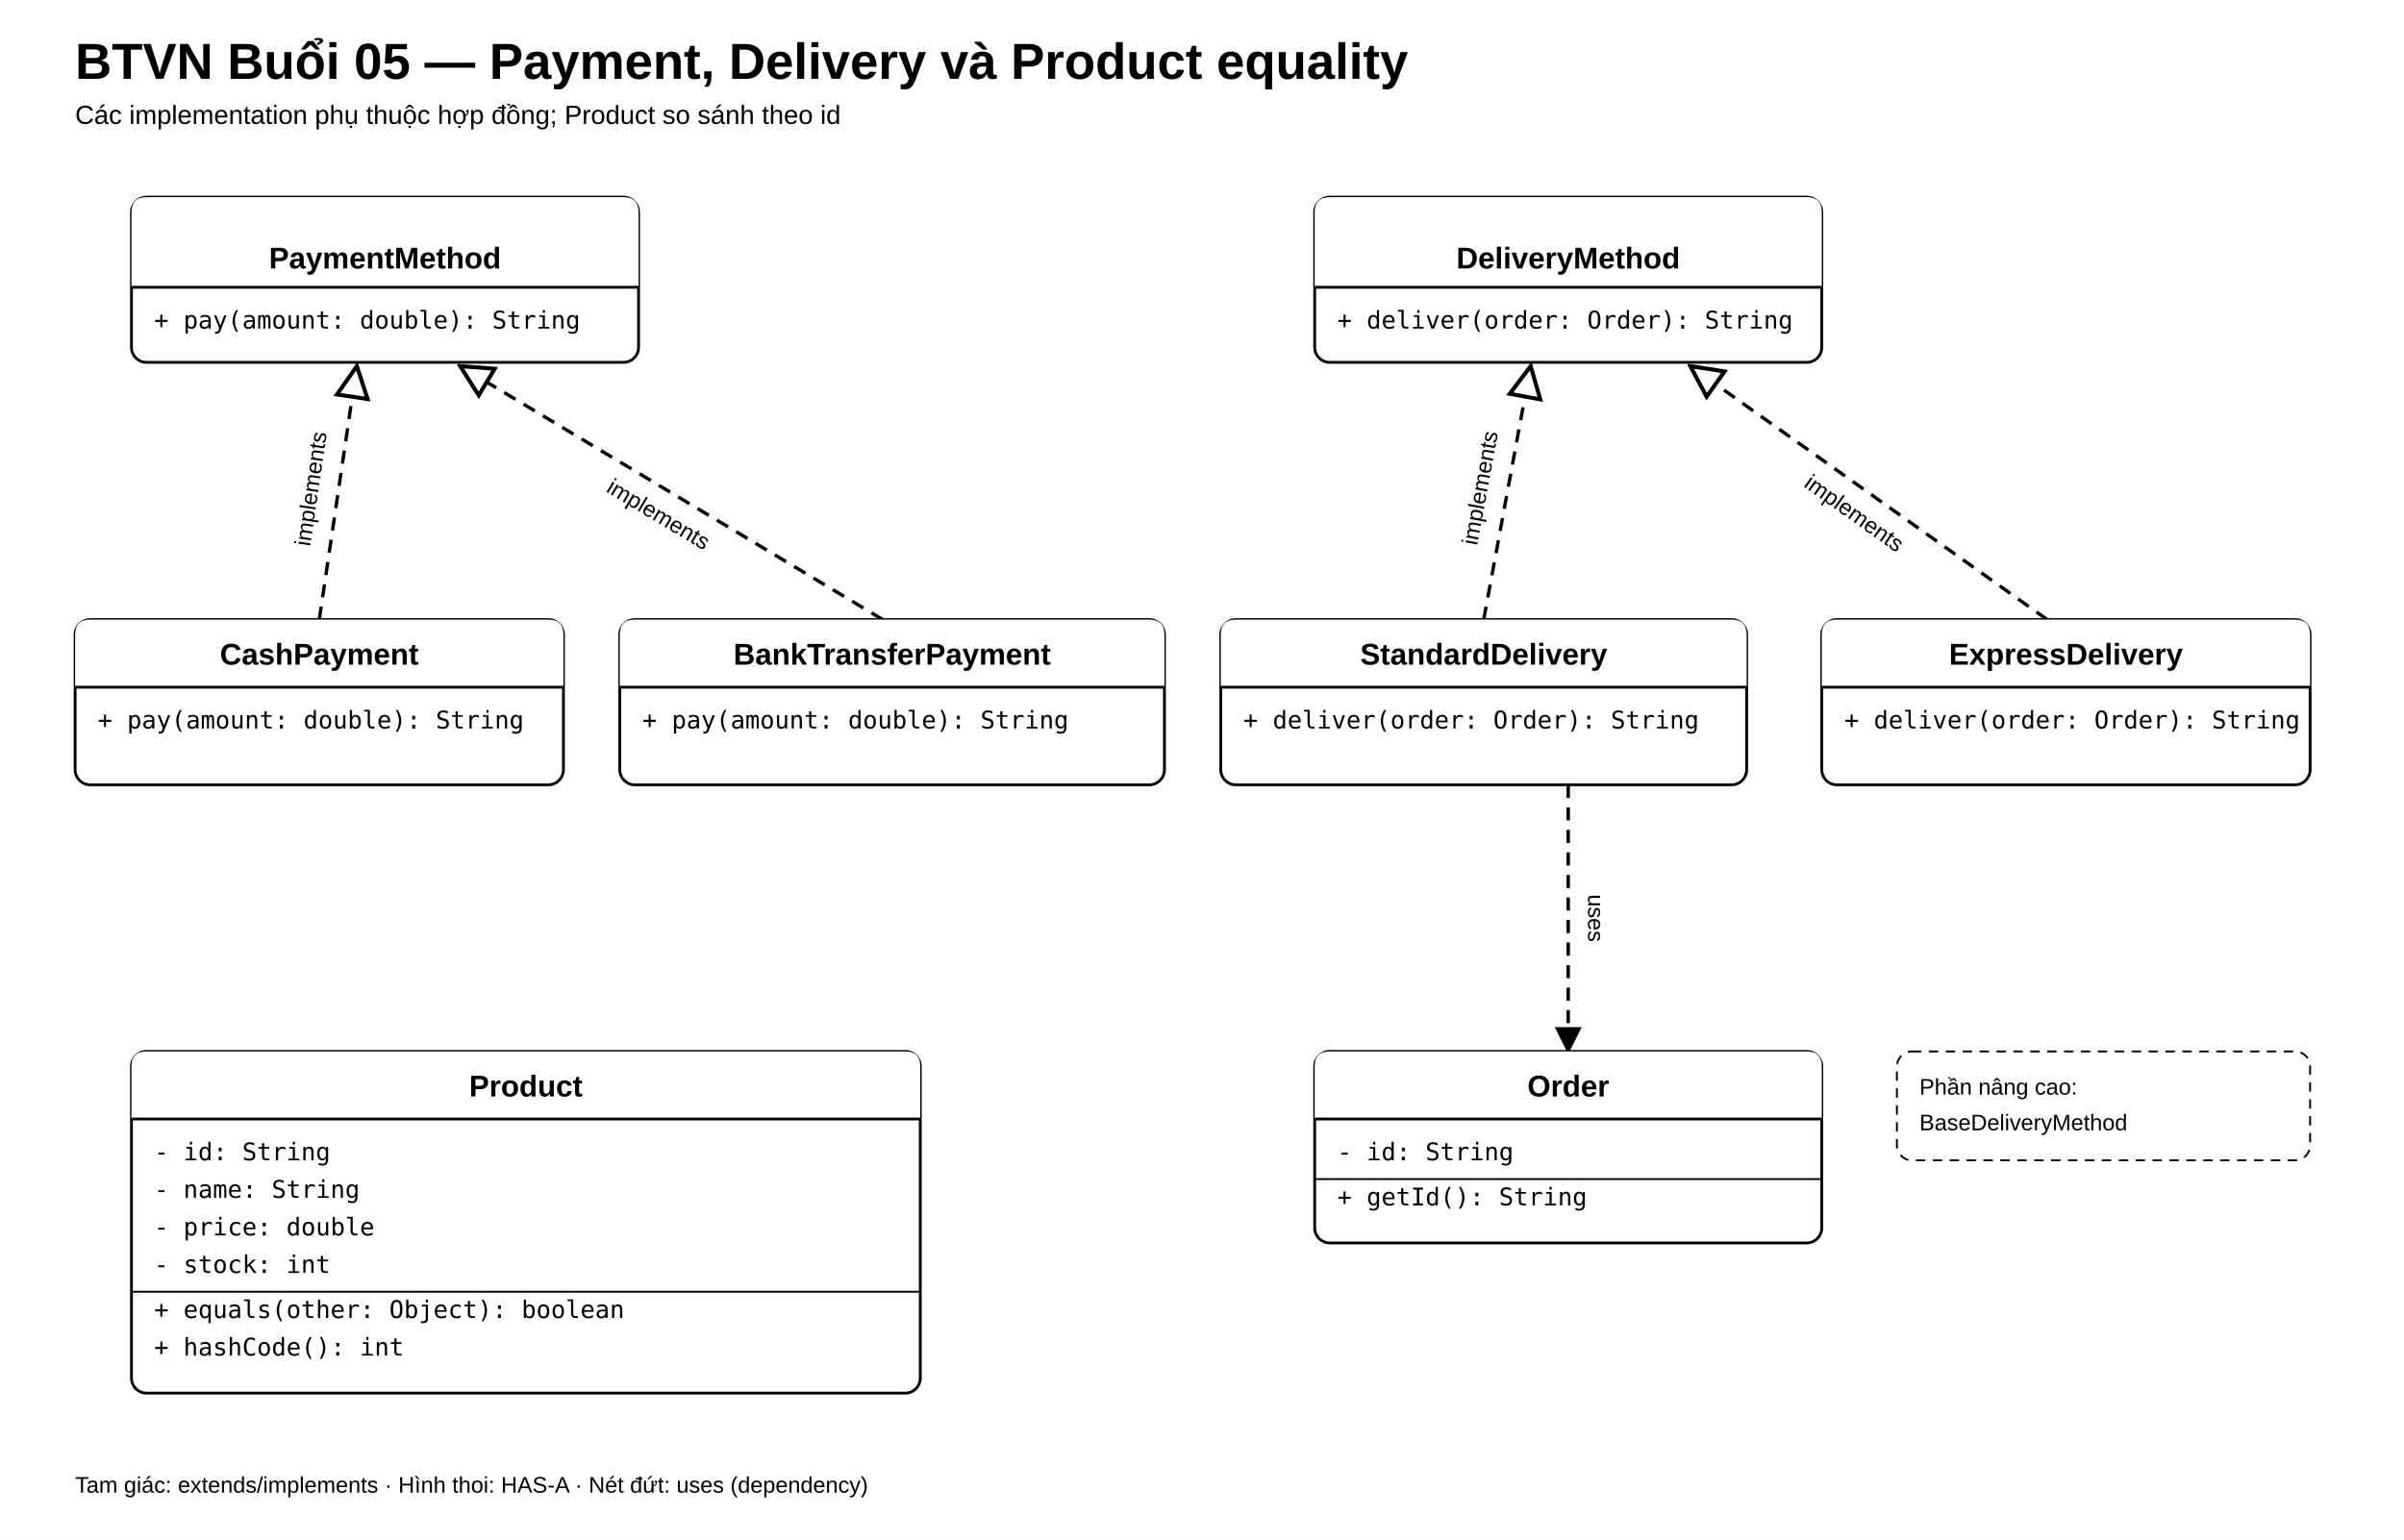
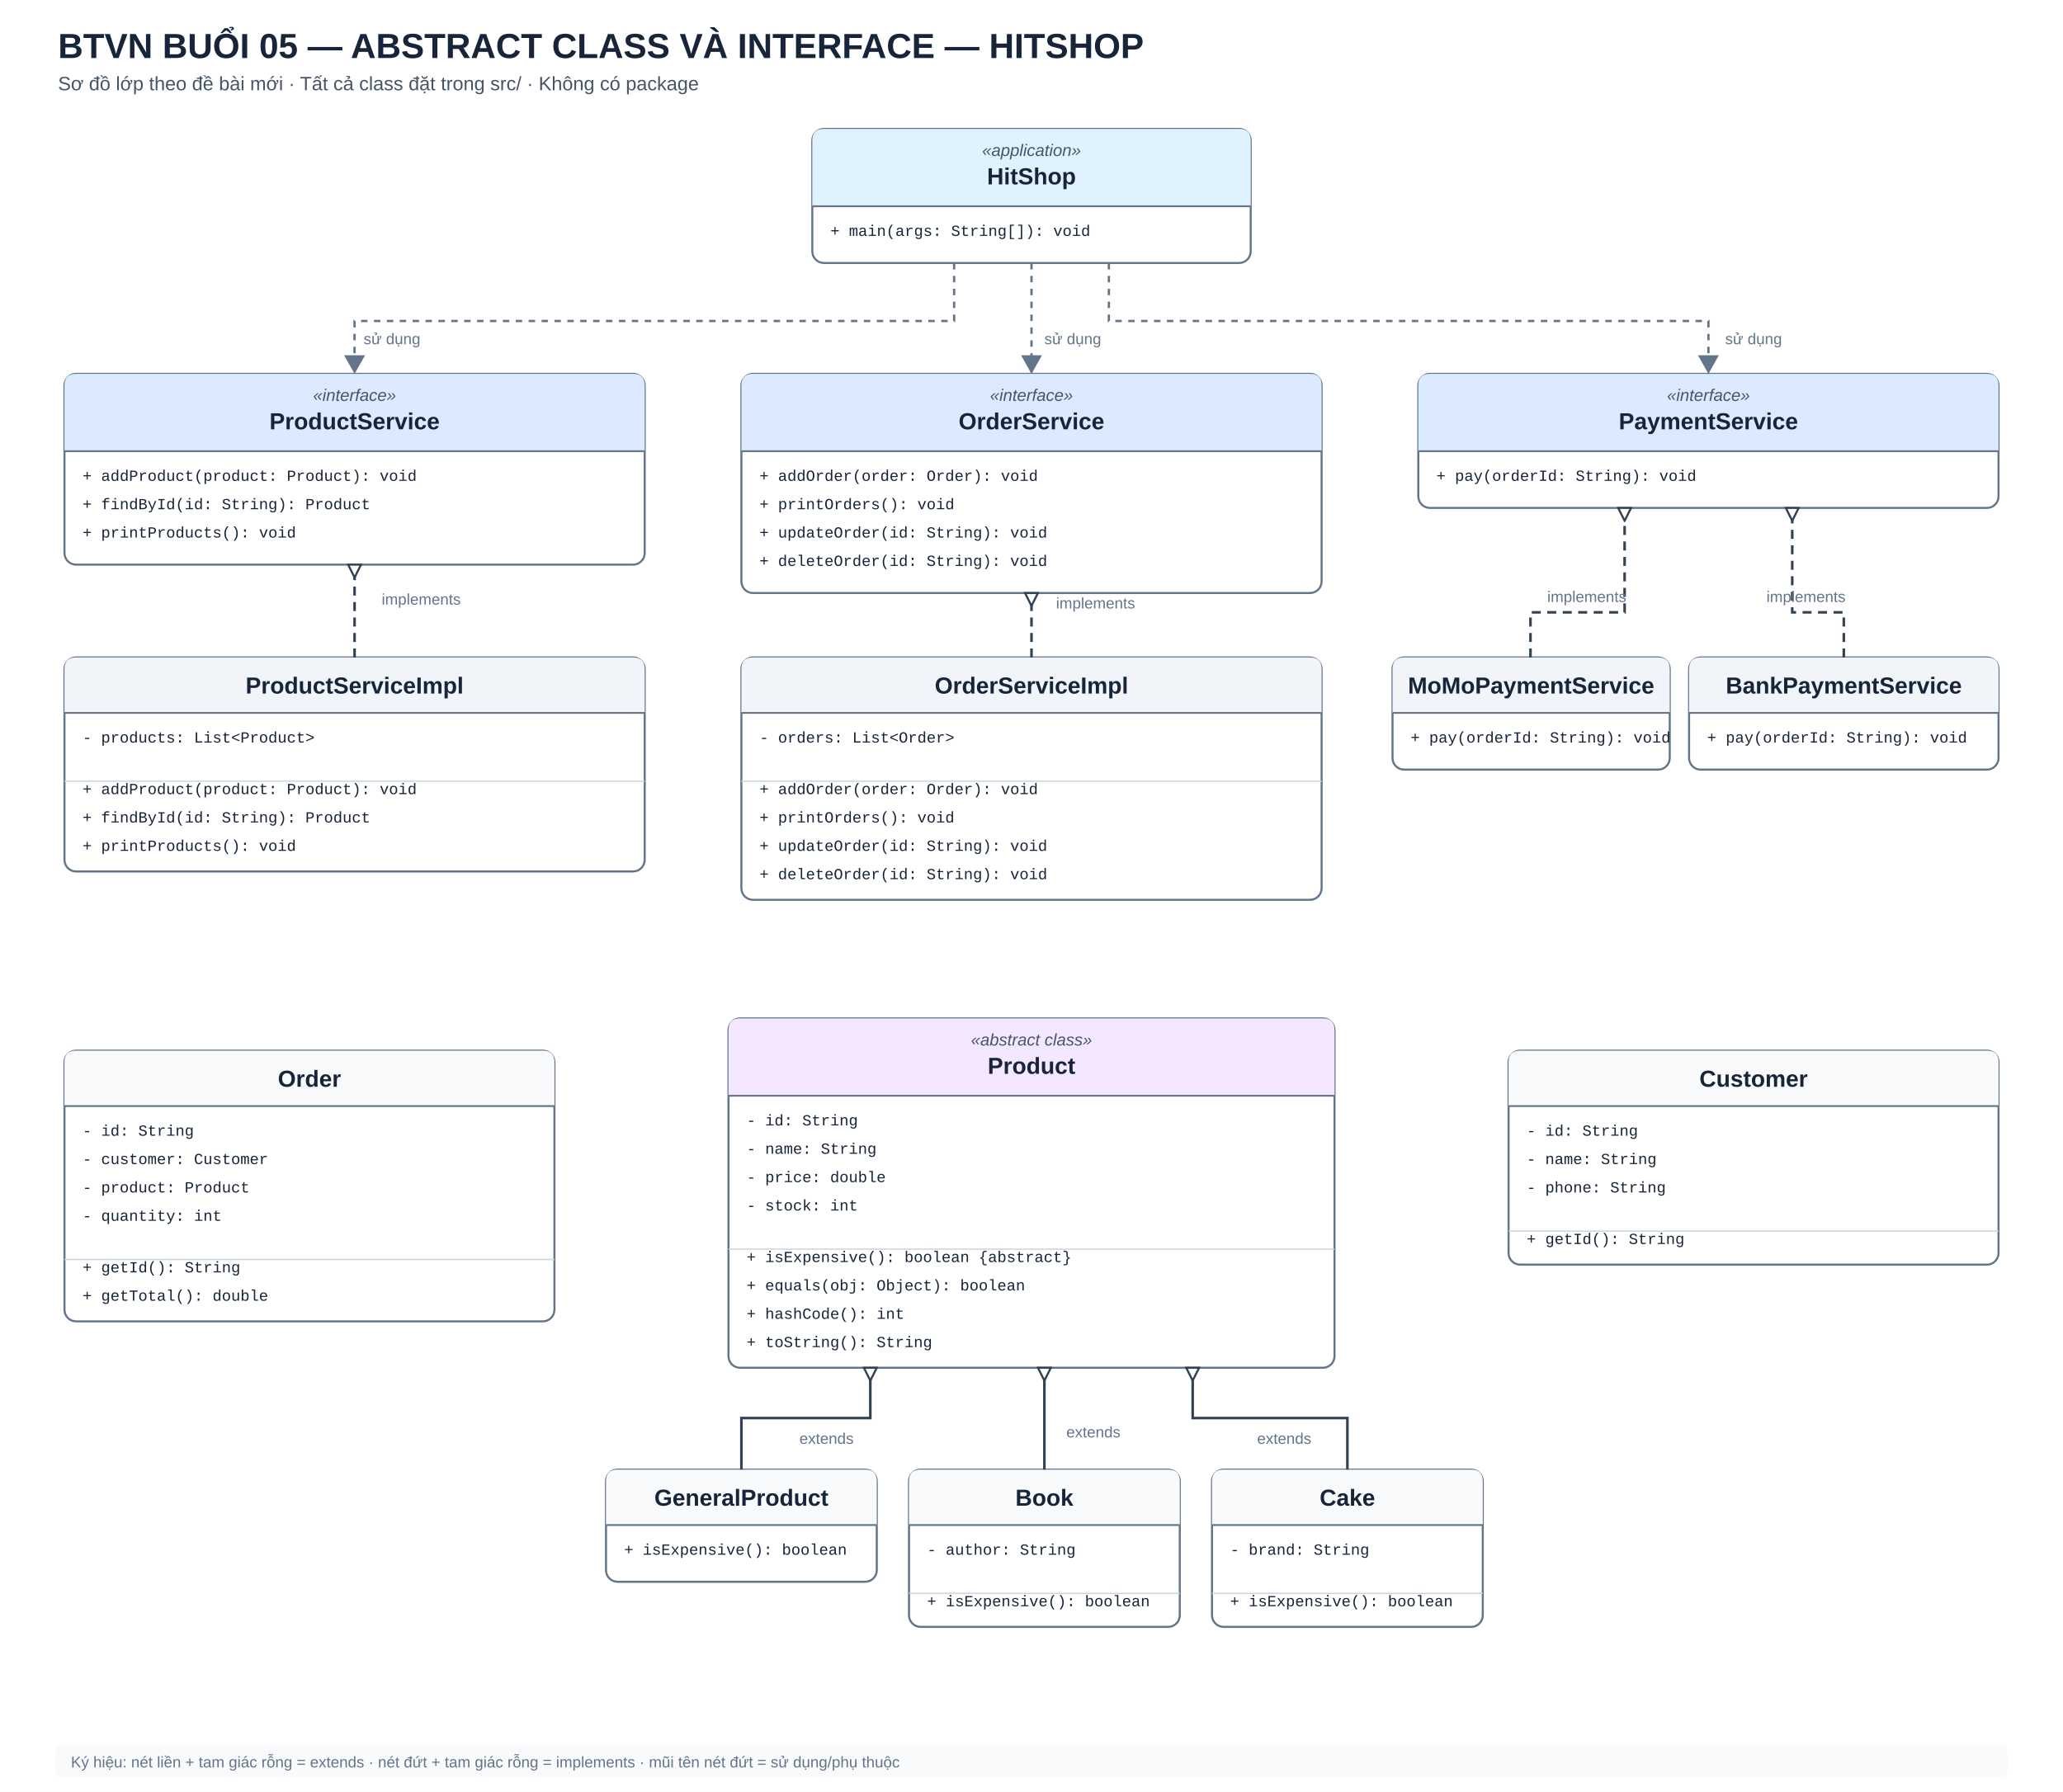
- <svg xmlns="http://www.w3.org/2000/svg" width="1280" height="820" viewBox="0 0 1280 820" role="img" aria-labelledby="title desc">
+ <svg xmlns="http://www.w3.org/2000/svg" width="1600" height="1390" viewBox="0 0 1600 1390" role="img" aria-labelledby="diagramTitle diagramDesc">
  <defs>
-     <marker id="arrow" viewBox="0 0 10 10" refX="9" refY="5" markerWidth="8" markerHeight="8" orient="auto">
-       <path d="M 0 0 L 10 5 L 0 10 z" fill="#000000" />
+     <marker id="triangleArrow" markerWidth="12" markerHeight="12" refX="11" refY="6" orient="auto" markerUnits="userSpaceOnUse">
+       <path d="M1,6 L11,1 L11,11 Z" fill="#fff" stroke="#334155" stroke-width="1.6" />
    </marker>
-     <marker id="arrowSmall" viewBox="0 0 10 10" refX="9" refY="5" markerWidth="6" markerHeight="6" orient="auto">
-       <path d="M 0 0 L 10 5 L 0 10 z" fill="#000000" />
-     </marker>
-     <marker id="triangle" viewBox="0 0 12 12" refX="11" refY="6" markerWidth="11" markerHeight="11" orient="auto">
-       <path d="M 1 1 L 11 6 L 1 11 z" fill="#FFFFFF" stroke="#000000" stroke-width="1.3" />
-     </marker>
-     <marker id="diamond" viewBox="0 0 14 10" refX="13" refY="5" markerWidth="12" markerHeight="10" orient="auto">
-       <path d="M 1 5 L 6 1 L 13 5 L 6 9 z" fill="#000000" />
+     <marker id="use" markerWidth="9" markerHeight="9" refX="8" refY="4.5" orient="auto">
+       <path d="M0,0 L8,4.5 L0,9 Z" fill="#64748b" />
    </marker>
  </defs>
  <style>
-     .title { font: 700 27px Arial, sans-serif; fill: #000000; }
-     .subtitle { font: 14px Arial, sans-serif; fill: #000000; }
-     .class-title { font: 700 16px Arial, sans-serif; fill: #000000; }
-     .member { font: 13px Consolas, monospace; fill: #000000; }
-     .method { fill: #000000; }
-     .edge-label { font: 12px Arial, sans-serif; fill: #000000; }
-     .note { font: 12px Arial, sans-serif; fill: #000000; }
-     .legend { font: 12px Arial, sans-serif; fill: #000000; }
-   </style>
-   <rect width="100%" height="100%" fill="#FFFFFF" />
-   <text x="40" y="42" class="title">BTVN Buổi 05 — Payment, Delivery và Product equality</text>
-   <text x="40" y="66" class="subtitle">Các implementation phụ thuộc hợp đồng; Product so sánh theo id</text>
-   <path d="M 170 330 L 190 195" fill="none" stroke="#000000" stroke-width="1.8" stroke-dasharray="7 5" marker-end="url(#triangle)" />
-   <text x="166.2" y="260.4" text-anchor="middle" dominant-baseline="middle" transform="rotate(-81.6 166.2 260.4)" class="edge-label">implements</text>
-   <path d="M 470 330 L 245 195" fill="none" stroke="#000000" stroke-width="1.8" stroke-dasharray="7 5" marker-end="url(#triangle)" />
-   <text x="350.3" y="274.5" text-anchor="middle" dominant-baseline="middle" transform="rotate(31.0 350.3 274.5)" class="edge-label">implements</text>
-   <path d="M 790 330 L 815 195" fill="none" stroke="#000000" stroke-width="1.8" stroke-dasharray="7 5" marker-end="url(#triangle)" />
-   <text x="788.7" y="260.0" text-anchor="middle" dominant-baseline="middle" transform="rotate(-79.5 788.7 260.0)" class="edge-label">implements</text>
-   <path d="M 1090 330 L 900 195" fill="none" stroke="#000000" stroke-width="1.8" stroke-dasharray="7 5" marker-end="url(#triangle)" />
-   <text x="986.9" y="273.9" text-anchor="middle" dominant-baseline="middle" transform="rotate(35.4 986.9 273.9)" class="edge-label">implements</text>
-   <path d="M 835 418 L 835 560" fill="none" stroke="#000000" stroke-width="1.8" stroke-dasharray="7 5" marker-end="url(#arrow)" />
-   <text x="849.0" y="489.0" text-anchor="middle" dominant-baseline="middle" transform="rotate(90.0 849.0 489.0)" class="edge-label">uses</text>
-   <g class="class-box">
-     <rect x="70" y="105" width="270" height="88" rx="8" fill="#FFFFFF" stroke="#000000" stroke-width="1.5" />
-     <path d="M 78 105 H 332 Q 340 105 340 113 V 153 H 70 V 113 Q 70 105 78 105" fill="#FFFFFF" />
-     <line x1="70" y1="153" x2="340" y2="153" stroke="#000000" stroke-width="1.5" />
-     <text x="205" y="143" text-anchor="middle" class="class-title">PaymentMethod</text>
-     <text x="82" y="175" class="member method">+ pay(amount: double): String</text>
-   </g>
-   <g class="class-box">
-     <rect x="40" y="330" width="260" height="88" rx="8" fill="#FFFFFF" stroke="#000000" stroke-width="1.5" />
-     <path d="M 48 330 H 292 Q 300 330 300 338 V 366 H 40 V 338 Q 40 330 48 330" fill="#FFFFFF" />
-     <line x1="40" y1="366" x2="300" y2="366" stroke="#000000" stroke-width="1.5" />
-     <text x="170" y="354" text-anchor="middle" class="class-title">CashPayment</text>
-     <text x="52" y="388" class="member method">+ pay(amount: double): String</text>
-   </g>
-   <g class="class-box">
-     <rect x="330" y="330" width="290" height="88" rx="8" fill="#FFFFFF" stroke="#000000" stroke-width="1.5" />
-     <path d="M 338 330 H 612 Q 620 330 620 338 V 366 H 330 V 338 Q 330 330 338 330" fill="#FFFFFF" />
-     <line x1="330" y1="366" x2="620" y2="366" stroke="#000000" stroke-width="1.5" />
-     <text x="475" y="354" text-anchor="middle" class="class-title">BankTransferPayment</text>
-     <text x="342" y="388" class="member method">+ pay(amount: double): String</text>
-   </g>
-   <g class="class-box">
-     <rect x="700" y="105" width="270" height="88" rx="8" fill="#FFFFFF" stroke="#000000" stroke-width="1.5" />
-     <path d="M 708 105 H 962 Q 970 105 970 113 V 153 H 700 V 113 Q 700 105 708 105" fill="#FFFFFF" />
-     <line x1="700" y1="153" x2="970" y2="153" stroke="#000000" stroke-width="1.5" />
-     <text x="835" y="143" text-anchor="middle" class="class-title">DeliveryMethod</text>
-     <text x="712" y="175" class="member method">+ deliver(order: Order): String</text>
-   </g>
-   <g class="class-box">
-     <rect x="650" y="330" width="280" height="88" rx="8" fill="#FFFFFF" stroke="#000000" stroke-width="1.5" />
-     <path d="M 658 330 H 922 Q 930 330 930 338 V 366 H 650 V 338 Q 650 330 658 330" fill="#FFFFFF" />
-     <line x1="650" y1="366" x2="930" y2="366" stroke="#000000" stroke-width="1.5" />
-     <text x="790" y="354" text-anchor="middle" class="class-title">StandardDelivery</text>
-     <text x="662" y="388" class="member method">+ deliver(order: Order): String</text>
-   </g>
-   <g class="class-box">
-     <rect x="970" y="330" width="260" height="88" rx="8" fill="#FFFFFF" stroke="#000000" stroke-width="1.5" />
-     <path d="M 978 330 H 1222 Q 1230 330 1230 338 V 366 H 970 V 338 Q 970 330 978 330" fill="#FFFFFF" />
-     <line x1="970" y1="366" x2="1230" y2="366" stroke="#000000" stroke-width="1.5" />
-     <text x="1100" y="354" text-anchor="middle" class="class-title">ExpressDelivery</text>
-     <text x="982" y="388" class="member method">+ deliver(order: Order): String</text>
-   </g>
-   <g class="class-box">
-     <rect x="700" y="560" width="270" height="102" rx="8" fill="#FFFFFF" stroke="#000000" stroke-width="1.5" />
-     <path d="M 708 560 H 962 Q 970 560 970 568 V 596 H 700 V 568 Q 700 560 708 560" fill="#FFFFFF" />
-     <line x1="700" y1="596" x2="970" y2="596" stroke="#000000" stroke-width="1.5" />
-     <text x="835" y="584" text-anchor="middle" class="class-title">Order</text>
-     <text x="712" y="618" class="member">- id: String</text>
-     <line x1="700" y1="628" x2="970" y2="628" stroke="#000000" />
-     <text x="712" y="642" class="member method">+ getId(): String</text>
-   </g>
-   <g class="class-box">
-     <rect x="70" y="560" width="420" height="182" rx="8" fill="#FFFFFF" stroke="#000000" stroke-width="1.5" />
-     <path d="M 78 560 H 482 Q 490 560 490 568 V 596 H 70 V 568 Q 70 560 78 560" fill="#FFFFFF" />
-     <line x1="70" y1="596" x2="490" y2="596" stroke="#000000" stroke-width="1.5" />
-     <text x="280" y="584" text-anchor="middle" class="class-title">Product</text>
-     <text x="82" y="618" class="member">- id: String</text>
-     <text x="82" y="638" class="member">- name: String</text>
-     <text x="82" y="658" class="member">- price: double</text>
-     <text x="82" y="678" class="member">- stock: int</text>
-     <line x1="70" y1="688" x2="490" y2="688" stroke="#000000" />
-     <text x="82" y="702" class="member method">+ equals(other: Object): boolean</text>
-     <text x="82" y="722" class="member method">+ hashCode(): int</text>
+ text{font-family:Arial, sans-serif;fill:#182439}
+ .title{font-weight:700;font-size:27px}
+ .subtitle{font-size:15px;fill:#475569}
+ .head{font-weight:700;font-size:18px}
+ .stereotype{font-size:13px;font-style:italic;fill:#475569}
+ .member{font-family:Consolas,'Courier New',monospace;font-size:12px}
+ .small{font-size:12px;fill:#64748b}
+ .inherit{fill:none;stroke:#334155;stroke-width:2;marker-end:url(#triangleArrow)}
+ .implement{fill:none;stroke:#334155;stroke-width:2;stroke-dasharray:7 5;marker-end:url(#triangleArrow)}
+ .dep{fill:none;stroke:#64748b;stroke-width:1.8;stroke-dasharray:5 5;marker-end:url(#use)}
+ .assoc{fill:none;stroke:#64748b;stroke-width:1.8;marker-end:url(#use)}
+ </style>
+   <rect width="1600" height="1390" fill="#fff" />
+   <text x="45" y="45" class="title">BTVN BUỔI 05 — ABSTRACT CLASS VÀ INTERFACE — HITSHOP</text>
+   <text x="45" y="70" class="subtitle">Sơ đồ lớp theo đề bài mới · Tất cả class đặt trong src/ · Không có package</text>
+   <g>
+     <rect x="630" y="100" width="340" height="104" rx="9" fill="#fff" stroke="#64748b" stroke-width="1.6" />
+     <path d="M639 100 H961 Q970 100 970 109 V160 H630 V109 Q630 100 639 100" fill="#e0f2fe" />
+     <line x1="630" y1="160" x2="970" y2="160" stroke="#64748b" stroke-width="1.4" />
+     <text x="800.0" y="121" class="stereotype" text-anchor="middle">«application»</text>
+     <text x="800.0" y="143" class="head" text-anchor="middle">HitShop</text>
+     <text x="644" y="183" class="member">+ main(args: String[]): void</text>
  </g>
  <g>
-     <rect x="1010" y="560" width="220" height="58" rx="8" fill="#FFFFFF" stroke="#000000" stroke-dasharray="5 4" />
-     <text x="1022" y="583" class="note">Phần nâng cao:</text>
-     <text x="1022" y="602" class="note">BaseDeliveryMethod</text>
+     <rect x="50" y="290" width="450" height="148" rx="9" fill="#fff" stroke="#64748b" stroke-width="1.6" />
+     <path d="M59 290 H491 Q500 290 500 299 V350 H50 V299 Q50 290 59 290" fill="#dbeafe" />
+     <line x1="50" y1="350" x2="500" y2="350" stroke="#64748b" stroke-width="1.4" />
+     <text x="275.0" y="311" class="stereotype" text-anchor="middle">«interface»</text>
+     <text x="275.0" y="333" class="head" text-anchor="middle">ProductService</text>
+     <text x="64" y="373" class="member">+ addProduct(product: Product): void</text>
+     <text x="64" y="395" class="member">+ findById(id: String): Product</text>
+     <text x="64" y="417" class="member">+ printProducts(): void</text>
  </g>
-   <g transform="translate(40 795)">
-     <text class="legend">Tam giác: extends/implements · Hình thoi: HAS-A · Nét đứt: uses (dependency)</text>
+   <g>
+     <rect x="575" y="290" width="450" height="170" rx="9" fill="#fff" stroke="#64748b" stroke-width="1.6" />
+     <path d="M584 290 H1016 Q1025 290 1025 299 V350 H575 V299 Q575 290 584 290" fill="#dbeafe" />
+     <line x1="575" y1="350" x2="1025" y2="350" stroke="#64748b" stroke-width="1.4" />
+     <text x="800.0" y="311" class="stereotype" text-anchor="middle">«interface»</text>
+     <text x="800.0" y="333" class="head" text-anchor="middle">OrderService</text>
+     <text x="589" y="373" class="member">+ addOrder(order: Order): void</text>
+     <text x="589" y="395" class="member">+ printOrders(): void</text>
+     <text x="589" y="417" class="member">+ updateOrder(id: String): void</text>
+     <text x="589" y="439" class="member">+ deleteOrder(id: String): void</text>
  </g>
+   <g>
+     <rect x="1100" y="290" width="450" height="104" rx="9" fill="#fff" stroke="#64748b" stroke-width="1.6" />
+     <path d="M1109 290 H1541 Q1550 290 1550 299 V350 H1100 V299 Q1100 290 1109 290" fill="#dbeafe" />
+     <line x1="1100" y1="350" x2="1550" y2="350" stroke="#64748b" stroke-width="1.4" />
+     <text x="1325.0" y="311" class="stereotype" text-anchor="middle">«interface»</text>
+     <text x="1325.0" y="333" class="head" text-anchor="middle">PaymentService</text>
+     <text x="1114" y="373" class="member">+ pay(orderId: String): void</text>
+   </g>
+   <g>
+     <rect x="50" y="510" width="450" height="166" rx="9" fill="#fff" stroke="#64748b" stroke-width="1.6" />
+     <path d="M59 510 H491 Q500 510 500 519 V553 H50 V519 Q50 510 59 510" fill="#f1f5f9" />
+     <line x1="50" y1="553" x2="500" y2="553" stroke="#64748b" stroke-width="1.4" />
+     <text x="275.0" y="538" class="head" text-anchor="middle">ProductServiceImpl</text>
+     <text x="64" y="576" class="member">- products: List&lt;Product&gt;</text>
+     <line x1="50" y1="606" x2="500" y2="606" stroke="#cbd5e1" />
+     <text x="64" y="616" class="member">+ addProduct(product: Product): void</text>
+     <text x="64" y="638" class="member">+ findById(id: String): Product</text>
+     <text x="64" y="660" class="member">+ printProducts(): void</text>
+   </g>
+   <g>
+     <rect x="575" y="510" width="450" height="188" rx="9" fill="#fff" stroke="#64748b" stroke-width="1.6" />
+     <path d="M584 510 H1016 Q1025 510 1025 519 V553 H575 V519 Q575 510 584 510" fill="#f1f5f9" />
+     <line x1="575" y1="553" x2="1025" y2="553" stroke="#64748b" stroke-width="1.4" />
+     <text x="800.0" y="538" class="head" text-anchor="middle">OrderServiceImpl</text>
+     <text x="589" y="576" class="member">- orders: List&lt;Order&gt;</text>
+     <line x1="575" y1="606" x2="1025" y2="606" stroke="#cbd5e1" />
+     <text x="589" y="616" class="member">+ addOrder(order: Order): void</text>
+     <text x="589" y="638" class="member">+ printOrders(): void</text>
+     <text x="589" y="660" class="member">+ updateOrder(id: String): void</text>
+     <text x="589" y="682" class="member">+ deleteOrder(id: String): void</text>
+   </g>
+   <g>
+     <rect x="1080" y="510" width="215" height="87" rx="9" fill="#fff" stroke="#64748b" stroke-width="1.6" />
+     <path d="M1089 510 H1286 Q1295 510 1295 519 V553 H1080 V519 Q1080 510 1089 510" fill="#f1f5f9" />
+     <line x1="1080" y1="553" x2="1295" y2="553" stroke="#64748b" stroke-width="1.4" />
+     <text x="1187.5" y="538" class="head" text-anchor="middle">MoMoPaymentService</text>
+     <text x="1094" y="576" class="member">+ pay(orderId: String): void</text>
+   </g>
+   <g>
+     <rect x="1310" y="510" width="240" height="87" rx="9" fill="#fff" stroke="#64748b" stroke-width="1.6" />
+     <path d="M1319 510 H1541 Q1550 510 1550 519 V553 H1310 V519 Q1310 510 1319 510" fill="#f1f5f9" />
+     <line x1="1310" y1="553" x2="1550" y2="553" stroke="#64748b" stroke-width="1.4" />
+     <text x="1430.0" y="538" class="head" text-anchor="middle">BankPaymentService</text>
+     <text x="1324" y="576" class="member">+ pay(orderId: String): void</text>
+   </g>
+   <g>
+     <rect x="565" y="790" width="470" height="271" rx="9" fill="#fff" stroke="#64748b" stroke-width="1.6" />
+     <path d="M574 790 H1026 Q1035 790 1035 799 V850 H565 V799 Q565 790 574 790" fill="#f3e8ff" />
+     <line x1="565" y1="850" x2="1035" y2="850" stroke="#64748b" stroke-width="1.4" />
+     <text x="800.0" y="811" class="stereotype" text-anchor="middle">«abstract class»</text>
+     <text x="800.0" y="833" class="head" text-anchor="middle">Product</text>
+     <text x="579" y="873" class="member">- id: String</text>
+     <text x="579" y="895" class="member">- name: String</text>
+     <text x="579" y="917" class="member">- price: double</text>
+     <text x="579" y="939" class="member">- stock: int</text>
+     <line x1="565" y1="969" x2="1035" y2="969" stroke="#cbd5e1" />
+     <text x="579" y="979" class="member">+ isExpensive(): boolean {abstract}</text>
+     <text x="579" y="1001" class="member">+ equals(obj: Object): boolean</text>
+     <text x="579" y="1023" class="member">+ hashCode(): int</text>
+     <text x="579" y="1045" class="member">+ toString(): String</text>
+   </g>
+   <g>
+     <rect x="50" y="815" width="380" height="210" rx="9" fill="#fff" stroke="#64748b" stroke-width="1.6" />
+     <path d="M59 815 H421 Q430 815 430 824 V858 H50 V824 Q50 815 59 815" fill="#f8fafc" />
+     <line x1="50" y1="858" x2="430" y2="858" stroke="#64748b" stroke-width="1.4" />
+     <text x="240.0" y="843" class="head" text-anchor="middle">Order</text>
+     <text x="64" y="881" class="member">- id: String</text>
+     <text x="64" y="903" class="member">- customer: Customer</text>
+     <text x="64" y="925" class="member">- product: Product</text>
+     <text x="64" y="947" class="member">- quantity: int</text>
+     <line x1="50" y1="977" x2="430" y2="977" stroke="#cbd5e1" />
+     <text x="64" y="987" class="member">+ getId(): String</text>
+     <text x="64" y="1009" class="member">+ getTotal(): double</text>
+   </g>
+   <g>
+     <rect x="1170" y="815" width="380" height="166" rx="9" fill="#fff" stroke="#64748b" stroke-width="1.6" />
+     <path d="M1179 815 H1541 Q1550 815 1550 824 V858 H1170 V824 Q1170 815 1179 815" fill="#f8fafc" />
+     <line x1="1170" y1="858" x2="1550" y2="858" stroke="#64748b" stroke-width="1.4" />
+     <text x="1360.0" y="843" class="head" text-anchor="middle">Customer</text>
+     <text x="1184" y="881" class="member">- id: String</text>
+     <text x="1184" y="903" class="member">- name: String</text>
+     <text x="1184" y="925" class="member">- phone: String</text>
+     <line x1="1170" y1="955" x2="1550" y2="955" stroke="#cbd5e1" />
+     <text x="1184" y="965" class="member">+ getId(): String</text>
+   </g>
+   <g>
+     <rect x="470" y="1140" width="210" height="87" rx="9" fill="#fff" stroke="#64748b" stroke-width="1.6" />
+     <path d="M479 1140 H671 Q680 1140 680 1149 V1183 H470 V1149 Q470 1140 479 1140" fill="#f8fafc" />
+     <line x1="470" y1="1183" x2="680" y2="1183" stroke="#64748b" stroke-width="1.4" />
+     <text x="575.0" y="1168" class="head" text-anchor="middle">GeneralProduct</text>
+     <text x="484" y="1206" class="member">+ isExpensive(): boolean</text>
+   </g>
+   <g>
+     <rect x="705" y="1140" width="210" height="122" rx="9" fill="#fff" stroke="#64748b" stroke-width="1.6" />
+     <path d="M714 1140 H906 Q915 1140 915 1149 V1183 H705 V1149 Q705 1140 714 1140" fill="#f8fafc" />
+     <line x1="705" y1="1183" x2="915" y2="1183" stroke="#64748b" stroke-width="1.4" />
+     <text x="810.0" y="1168" class="head" text-anchor="middle">Book</text>
+     <text x="719" y="1206" class="member">- author: String</text>
+     <line x1="705" y1="1236" x2="915" y2="1236" stroke="#cbd5e1" />
+     <text x="719" y="1246" class="member">+ isExpensive(): boolean</text>
+   </g>
+   <g>
+     <rect x="940" y="1140" width="210" height="122" rx="9" fill="#fff" stroke="#64748b" stroke-width="1.6" />
+     <path d="M949 1140 H1141 Q1150 1140 1150 1149 V1183 H940 V1149 Q940 1140 949 1140" fill="#f8fafc" />
+     <line x1="940" y1="1183" x2="1150" y2="1183" stroke="#64748b" stroke-width="1.4" />
+     <text x="1045.0" y="1168" class="head" text-anchor="middle">Cake</text>
+     <text x="954" y="1206" class="member">- brand: String</text>
+     <line x1="940" y1="1236" x2="1150" y2="1236" stroke="#cbd5e1" />
+     <text x="954" y="1246" class="member">+ isExpensive(): boolean</text>
+   </g>
+   <path d="M740 204 V249 H275 V290" class="dep" />
+   <path d="M800 204 V290" class="dep" />
+   <path d="M860 204 V249 H1325 V290" class="dep" />
+   <path d="M275 510 V438" class="implement" />
+   <path d="M800 510 V460" class="implement" />
+   <path d="M1187 510 V475 H1260 V394" class="implement" />
+   <path d="M1430 510 V475 H1390 V394" class="implement" />
+   <path d="M575 1140 V1100 H675 V1061" class="inherit" />
+   <path d="M810 1140 V1061" class="inherit" />
+   <path d="M1045 1140 V1100 H925 V1061" class="inherit" />
+   <text x="282" y="267" class="small">sử dụng</text>
+   <text x="810" y="267" class="small">sử dụng</text>
+   <text x="1338" y="267" class="small">sử dụng</text>
+   <text x="296" y="469" class="small">implements</text>
+   <text x="819" y="472" class="small">implements</text>
+   <text x="1200" y="467" class="small">implements</text>
+   <text x="1370" y="467" class="small">implements</text>
+   <text x="620" y="1120" class="small">extends</text>
+   <text x="827" y="1115" class="small">extends</text>
+   <text x="975" y="1120" class="small">extends</text>
+   <rect x="43" y="1354" width="1514" height="25" fill="#f8fafc" rx="5" />
+   <text x="55" y="1371" class="small">Ký hiệu: nét liền + tam giác rỗng = extends · nét đứt + tam giác rỗng = implements · mũi tên nét đứt = sử dụng/phụ thuộc</text>
</svg>
